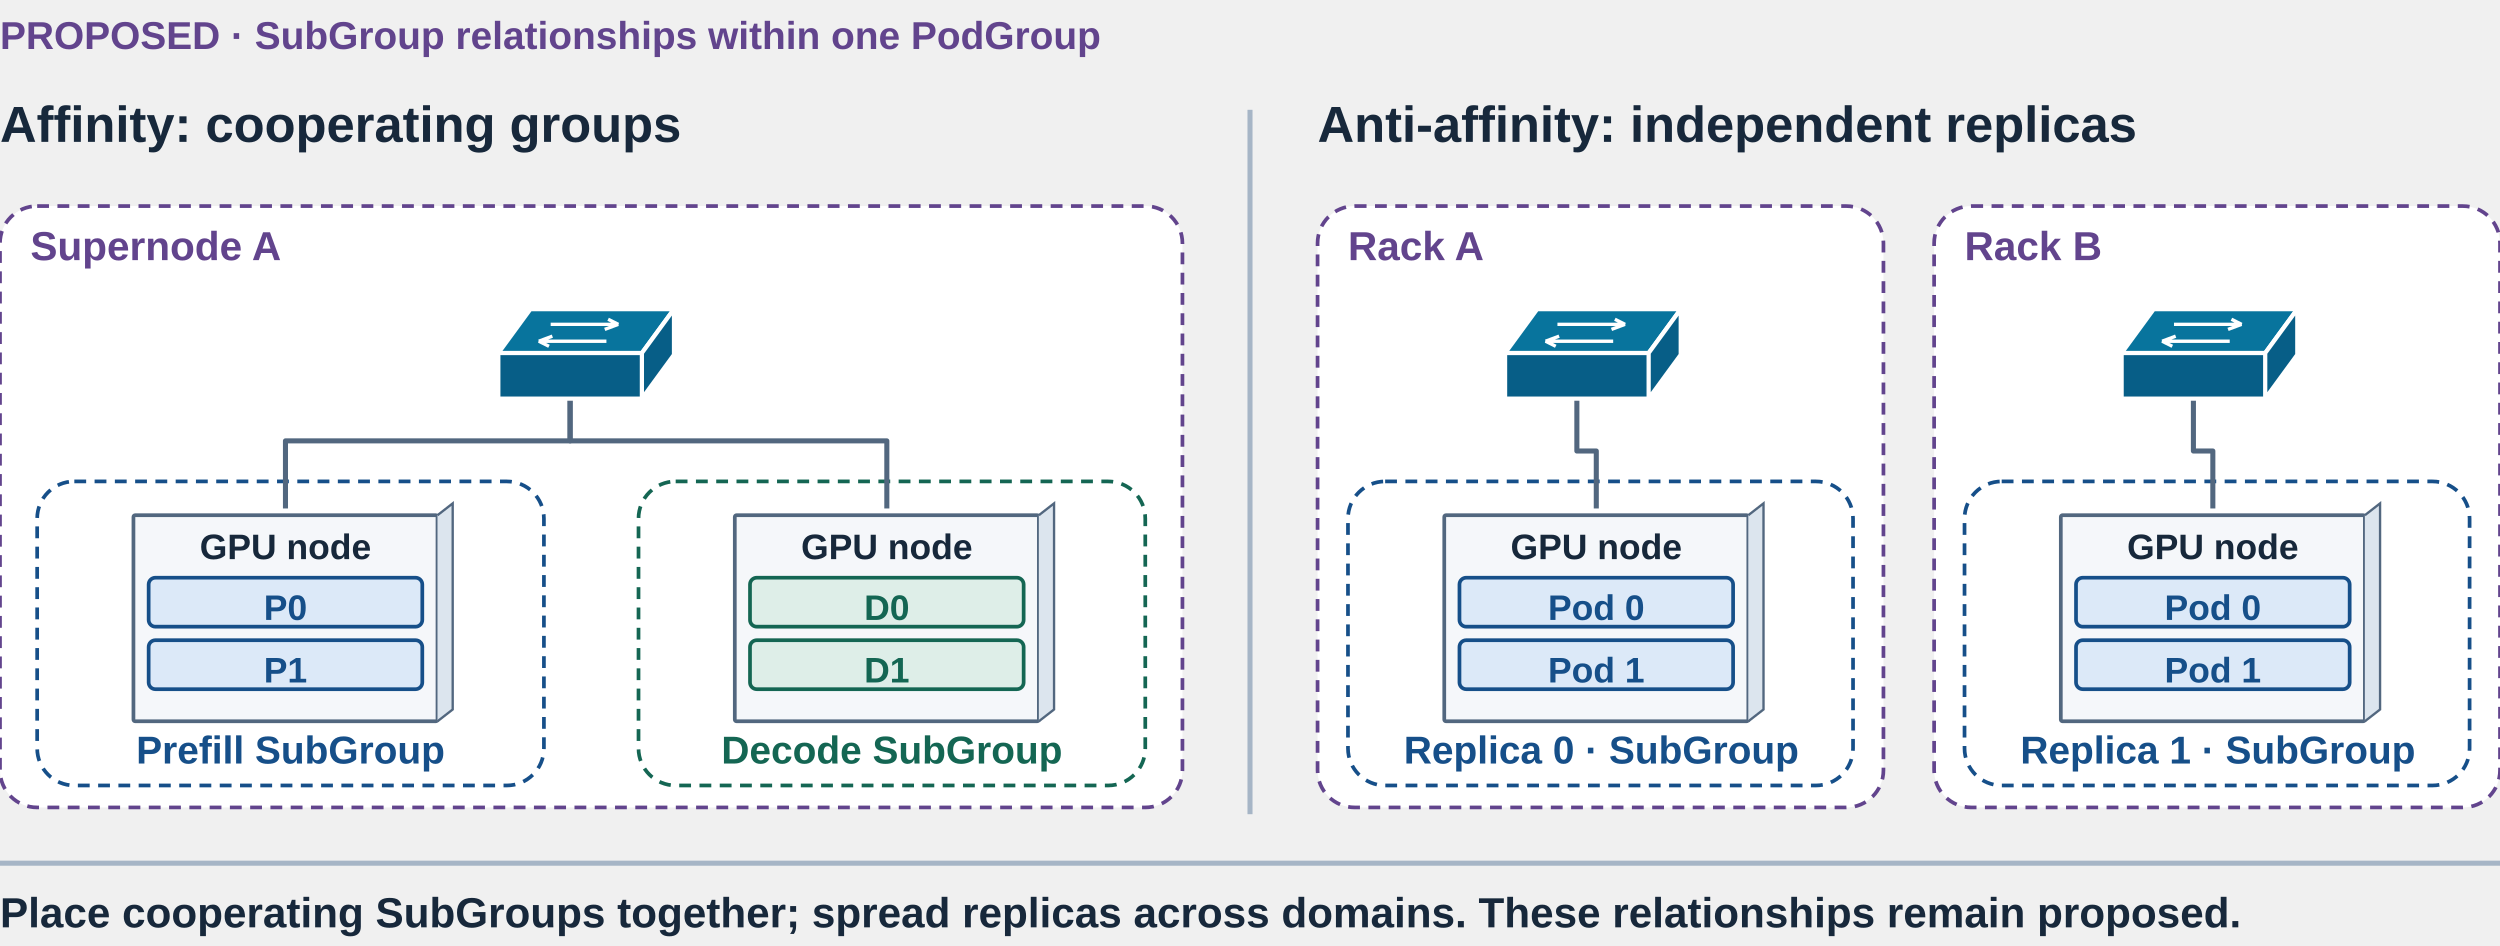
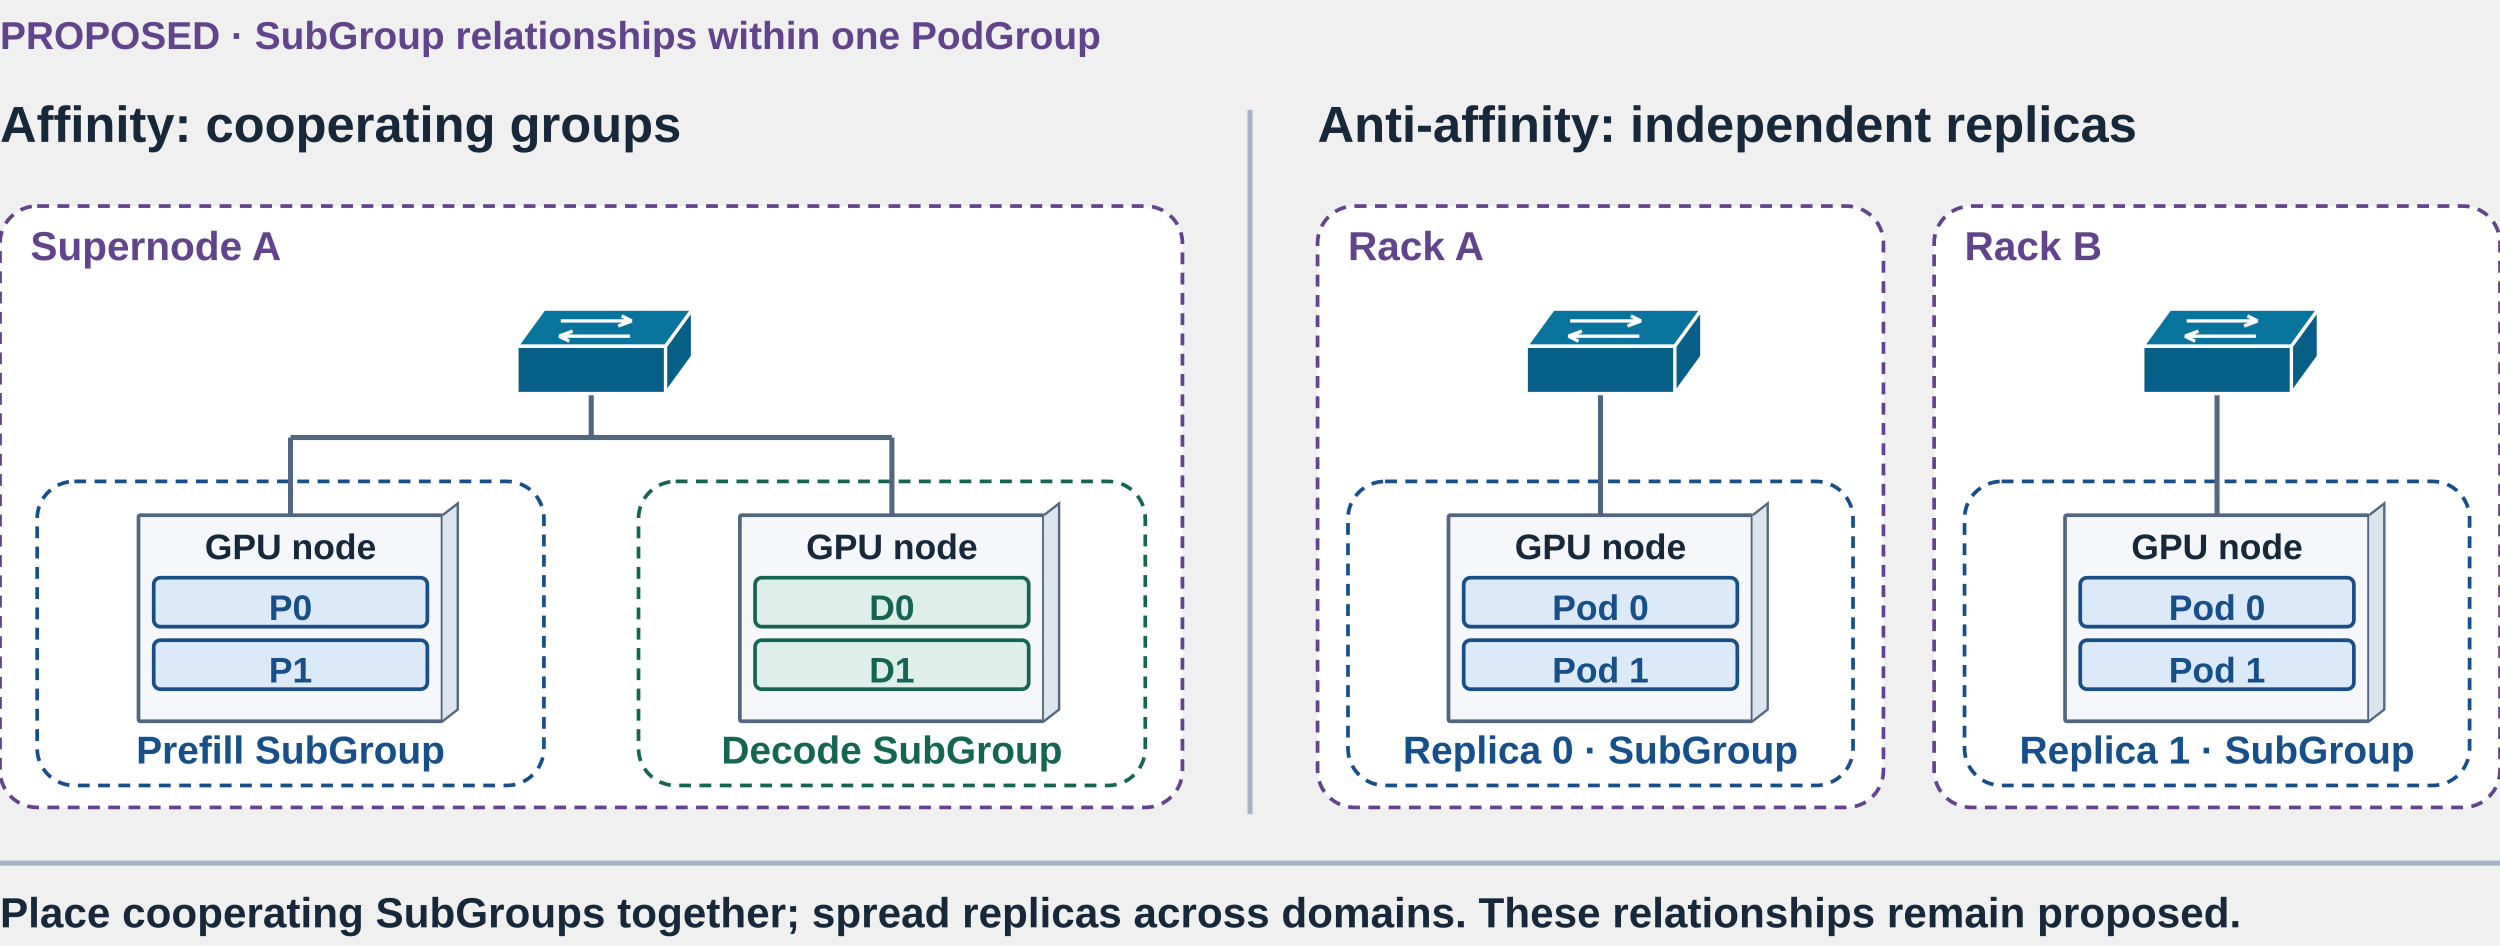
<svg xmlns="http://www.w3.org/2000/svg" width="1480" height="560" viewBox="0 0 1480 560">
  <defs>
-     <marker id="arrow-f2f5f9" viewBox="0 0 12 12" refX="12" refY="6" markerWidth="12" markerHeight="12" markerUnits="userSpaceOnUse" orient="auto">
-       <path d="M0 0 L12 6 L0 12 Z" fill="#f2f5f9" />
+     <marker id="arrow-146653" viewBox="0 0 12 12" refX="12" refY="6" markerWidth="12" markerHeight="12" markerUnits="userSpaceOnUse" orient="auto">
+       <path d="M0 0 L12 6 L0 12 Z" fill="#146653" />
+     </marker>
+     <marker id="arrow-164f89" viewBox="0 0 12 12" refX="12" refY="6" markerWidth="12" markerHeight="12" markerUnits="userSpaceOnUse" orient="auto">
+       <path d="M0 0 L12 6 L0 12 Z" fill="#164f89" />
+     </marker>
+     <marker id="arrow-17283b" viewBox="0 0 12 12" refX="12" refY="6" markerWidth="12" markerHeight="12" markerUnits="userSpaceOnUse" orient="auto">
+       <path d="M0 0 L12 6 L0 12 Z" fill="#17283b" />
+     </marker>
+     <marker id="arrow-414f60" viewBox="0 0 12 12" refX="12" refY="6" markerWidth="12" markerHeight="12" markerUnits="userSpaceOnUse" orient="auto">
+       <path d="M0 0 L12 6 L0 12 Z" fill="#414f60" />
+     </marker>
+     <marker id="arrow-52677f" viewBox="0 0 12 12" refX="12" refY="6" markerWidth="12" markerHeight="12" markerUnits="userSpaceOnUse" orient="auto">
+       <path d="M0 0 L12 6 L0 12 Z" fill="#52677f" />
    </marker>
    <marker id="arrow-62448d" viewBox="0 0 12 12" refX="12" refY="6" markerWidth="12" markerHeight="12" markerUnits="userSpaceOnUse" orient="auto">
      <path d="M0 0 L12 6 L0 12 Z" fill="#62448d" />
    </marker>
-     <marker id="arrow-ffffff" viewBox="0 0 12 12" refX="12" refY="6" markerWidth="12" markerHeight="12" markerUnits="userSpaceOnUse" orient="auto">
-       <path d="M0 0 L12 6 L0 12 Z" fill="#ffffff" />
+     <marker id="arrow-8b621c" viewBox="0 0 12 12" refX="12" refY="6" markerWidth="12" markerHeight="12" markerUnits="userSpaceOnUse" orient="auto">
+       <path d="M0 0 L12 6 L0 12 Z" fill="#8b621c" />
    </marker>
-     <marker id="arrow-414f60" viewBox="0 0 12 12" refX="12" refY="6" markerWidth="12" markerHeight="12" markerUnits="userSpaceOnUse" orient="auto">
-       <path d="M0 0 L12 6 L0 12 Z" fill="#414f60" />
+     <marker id="arrow-a6b5c6" viewBox="0 0 12 12" refX="12" refY="6" markerWidth="12" markerHeight="12" markerUnits="userSpaceOnUse" orient="auto">
+       <path d="M0 0 L12 6 L0 12 Z" fill="#a6b5c6" />
+     </marker>
+     <marker id="arrow-c14421" viewBox="0 0 12 12" refX="12" refY="6" markerWidth="12" markerHeight="12" markerUnits="userSpaceOnUse" orient="auto">
+       <path d="M0 0 L12 6 L0 12 Z" fill="#c14421" />
+     </marker>
+     <marker id="arrow-dce5ee" viewBox="0 0 12 12" refX="12" refY="6" markerWidth="12" markerHeight="12" markerUnits="userSpaceOnUse" orient="auto">
+       <path d="M0 0 L12 6 L0 12 Z" fill="#dce5ee" />
+     </marker>
+     <marker id="arrow-dce9f8" viewBox="0 0 12 12" refX="12" refY="6" markerWidth="12" markerHeight="12" markerUnits="userSpaceOnUse" orient="auto">
+       <path d="M0 0 L12 6 L0 12 Z" fill="#dce9f8" />
+     </marker>
+     <marker id="arrow-deeee8" viewBox="0 0 12 12" refX="12" refY="6" markerWidth="12" markerHeight="12" markerUnits="userSpaceOnUse" orient="auto">
+       <path d="M0 0 L12 6 L0 12 Z" fill="#deeee8" />
    </marker>
    <marker id="arrow-eae3f3" viewBox="0 0 12 12" refX="12" refY="6" markerWidth="12" markerHeight="12" markerUnits="userSpaceOnUse" orient="auto">
      <path d="M0 0 L12 6 L0 12 Z" fill="#eae3f3" />
    </marker>
-     <marker id="arrow-deeee8" viewBox="0 0 12 12" refX="12" refY="6" markerWidth="12" markerHeight="12" markerUnits="userSpaceOnUse" orient="auto">
-       <path d="M0 0 L12 6 L0 12 Z" fill="#deeee8" />
-     </marker>
-     <marker id="arrow-17283b" viewBox="0 0 12 12" refX="12" refY="6" markerWidth="12" markerHeight="12" markerUnits="userSpaceOnUse" orient="auto">
-       <path d="M0 0 L12 6 L0 12 Z" fill="#17283b" />
-     </marker>
-     <marker id="arrow-dce9f8" viewBox="0 0 12 12" refX="12" refY="6" markerWidth="12" markerHeight="12" markerUnits="userSpaceOnUse" orient="auto">
-       <path d="M0 0 L12 6 L0 12 Z" fill="#dce9f8" />
-     </marker>
-     <marker id="arrow-8b621c" viewBox="0 0 12 12" refX="12" refY="6" markerWidth="12" markerHeight="12" markerUnits="userSpaceOnUse" orient="auto">
-       <path d="M0 0 L12 6 L0 12 Z" fill="#8b621c" />
-     </marker>
-     <marker id="arrow-52677f" viewBox="0 0 12 12" refX="12" refY="6" markerWidth="12" markerHeight="12" markerUnits="userSpaceOnUse" orient="auto">
-       <path d="M0 0 L12 6 L0 12 Z" fill="#52677f" />
-     </marker>
-     <marker id="arrow-dce5ee" viewBox="0 0 12 12" refX="12" refY="6" markerWidth="12" markerHeight="12" markerUnits="userSpaceOnUse" orient="auto">
-       <path d="M0 0 L12 6 L0 12 Z" fill="#dce5ee" />
-     </marker>
-     <marker id="arrow-a6b5c6" viewBox="0 0 12 12" refX="12" refY="6" markerWidth="12" markerHeight="12" markerUnits="userSpaceOnUse" orient="auto">
-       <path d="M0 0 L12 6 L0 12 Z" fill="#a6b5c6" />
+     <marker id="arrow-f2f5f9" viewBox="0 0 12 12" refX="12" refY="6" markerWidth="12" markerHeight="12" markerUnits="userSpaceOnUse" orient="auto">
+       <path d="M0 0 L12 6 L0 12 Z" fill="#f2f5f9" />
    </marker>
    <marker id="arrow-fff5e2" viewBox="0 0 12 12" refX="12" refY="6" markerWidth="12" markerHeight="12" markerUnits="userSpaceOnUse" orient="auto">
      <path d="M0 0 L12 6 L0 12 Z" fill="#fff5e2" />
    </marker>
-     <marker id="arrow-164f89" viewBox="0 0 12 12" refX="12" refY="6" markerWidth="12" markerHeight="12" markerUnits="userSpaceOnUse" orient="auto">
-       <path d="M0 0 L12 6 L0 12 Z" fill="#164f89" />
-     </marker>
-     <marker id="arrow-c14421" viewBox="0 0 12 12" refX="12" refY="6" markerWidth="12" markerHeight="12" markerUnits="userSpaceOnUse" orient="auto">
-       <path d="M0 0 L12 6 L0 12 Z" fill="#c14421" />
-     </marker>
-     <marker id="arrow-146653" viewBox="0 0 12 12" refX="12" refY="6" markerWidth="12" markerHeight="12" markerUnits="userSpaceOnUse" orient="auto">
-       <path d="M0 0 L12 6 L0 12 Z" fill="#146653" />
+     <marker id="arrow-ffffff" viewBox="0 0 12 12" refX="12" refY="6" markerWidth="12" markerHeight="12" markerUnits="userSpaceOnUse" orient="auto">
+       <path d="M0 0 L12 6 L0 12 Z" fill="#ffffff" />
    </marker>
  </defs>
  <rect x="0" y="122" width="700" height="356" rx="22" fill="#ffffff" stroke="#62448d" stroke-width="2.2" stroke-dasharray="7 5" />
  <rect x="22" y="285" width="300" height="180" rx="22" fill="#ffffff" stroke="#164f89" stroke-width="2.2" stroke-dasharray="7 5" />
  <rect x="378" y="285" width="300" height="180" rx="22" fill="#ffffff" stroke="#146653" stroke-width="2.2" stroke-dasharray="7 5" />
  <rect x="780" y="122" width="335" height="356" rx="22" fill="#ffffff" stroke="#62448d" stroke-width="2.2" stroke-dasharray="7 5" />
  <rect x="798" y="285" width="299" height="180" rx="22" fill="#ffffff" stroke="#164f89" stroke-width="2.2" stroke-dasharray="7 5" />
  <rect x="1145" y="122" width="335" height="356" rx="22" fill="#ffffff" stroke="#62448d" stroke-width="2.2" stroke-dasharray="7 5" />
  <rect x="1163" y="285" width="299" height="180" rx="22" fill="#ffffff" stroke="#164f89" stroke-width="2.2" stroke-dasharray="7 5" />
  <path d="M740,65 L740,482" fill="none" stroke="#a6b5c6" stroke-width="3" stroke-linejoin="round" />
-   <path d="M337.5,236 L337.5,261 L169.0,261 L169.0,301" fill="none" stroke="#52677f" stroke-width="3" stroke-linejoin="round" />
-   <path d="M337.5,236 L337.5,261 L525.0,261 L525.0,301" fill="none" stroke="#52677f" stroke-width="3" stroke-linejoin="round" />
-   <path d="M933.5,236 L933.5,267 L945.0,267 L945.0,301" fill="none" stroke="#52677f" stroke-width="3" stroke-linejoin="round" />
-   <path d="M1298.5,236 L1298.5,267 L1310.0,267 L1310.0,301" fill="none" stroke="#52677f" stroke-width="3" stroke-linejoin="round" />
+   <path d="M350,233 L350,259" fill="none" stroke="#52677f" stroke-width="3" stroke-linejoin="round" />
+   <path d="M172.0,259 L528.0,259" fill="none" stroke="#52677f" stroke-width="3" stroke-linejoin="round" />
+   <path d="M172.0,259 L172.0,305" fill="none" stroke="#52677f" stroke-width="3" stroke-linejoin="round" />
+   <path d="M528.0,259 L528.0,305" fill="none" stroke="#52677f" stroke-width="3" stroke-linejoin="round" />
+   <path d="M947.5,233 L947.5,305" fill="none" stroke="#52677f" stroke-width="3" stroke-linejoin="round" />
+   <path d="M1312.5,233 L1312.5,305" fill="none" stroke="#52677f" stroke-width="3" stroke-linejoin="round" />
  <path d="M0,511 L1480,511" fill="none" stroke="#a6b5c6" stroke-width="3" stroke-linejoin="round" />
  <text x="0" y="29" font-family="Liberation Sans, Arial, sans-serif" font-size="23" font-weight="700" fill="#62448d" text-anchor="start">
    <tspan x="0" dy="0">PROPOSED · SubGroup relationships within one PodGroup</tspan>
  </text>
  <text x="0" y="84" font-family="Liberation Sans, Arial, sans-serif" font-size="30" font-weight="700" fill="#17283b" text-anchor="start">
    <tspan x="0" dy="0">Affinity: cooperating groups</tspan>
  </text>
  <text x="780" y="84" font-family="Liberation Sans, Arial, sans-serif" font-size="30" font-weight="700" fill="#17283b" text-anchor="start">
    <tspan x="780" dy="0">Anti-affinity: independent replicas</tspan>
  </text>
  <text x="18" y="154" font-family="Liberation Sans, Arial, sans-serif" font-size="24" font-weight="700" fill="#62448d" text-anchor="start">
    <tspan x="18" dy="0">Supernode A</tspan>
  </text>
-   <polygon points="295,209 314,183 399,183 380,209" fill="#08749d" stroke="white" stroke-width="2.5" />
-   <path d="M295,209 h85 v27 h-85 Z M380,209 l19,-26 v27 l-19,26 Z" fill="#075e87" stroke="white" stroke-width="2.5" />
-   <path d="M326,192 h40 l-6,-3 m6,3 l-8,3 M359,202 h-40 l6,3 m-6,-3 l8,-3" fill="none" stroke="white" stroke-width="2" />
+   <path d="M306,205 L322,183 H410 L394,205 Z" fill="#08749d" stroke="white" stroke-width="2" />
+   <path d="M306,205 H394 V233 H306 Z M394,205 l16,-22 v28 l-16,22 Z" fill="#075e87" stroke="white" stroke-width="2" />
+   <path d="M332,190 h42 l-6,-3 m6,3 l-8,3 M373,199 h-42 l6,3 m-6,-3 l8,-3" fill="none" stroke="white" stroke-width="2" />
  <text x="40" y="317" font-family="Liberation Sans, Arial, sans-serif" font-size="24" font-weight="700" fill="#164f89" text-anchor="start">
    <tspan x="40" dy="0" />
  </text>
-   <rect x="79" y="305" width="180" height="122" rx="1" fill="#f5f7fa" stroke="#52677f" stroke-width="2.2" />
-   <path d="M259,305 l9,-7 v122 l-9,7" fill="#dce5ee" stroke="#52677f" stroke-width="1.4" />
-   <text x="169.0" y="331" font-family="Liberation Sans, Arial, sans-serif" font-size="21" font-weight="700" fill="#17283b" text-anchor="middle">
-     <tspan x="169.0" dy="0">GPU node</tspan>
+   <rect x="82" y="305" width="180" height="122" rx="1" fill="#f5f7fa" stroke="#52677f" stroke-width="2.2" />
+   <path d="M262,305 l9,-7 v122 l-9,7" fill="#dce5ee" stroke="#52677f" stroke-width="1.4" />
+   <text x="172.0" y="331" font-family="Liberation Sans, Arial, sans-serif" font-size="21" font-weight="700" fill="#17283b" text-anchor="middle">
+     <tspan x="172.0" dy="0">GPU node</tspan>
  </text>
-   <rect x="88" y="342.0" width="162" height="29.0" rx="4" fill="#dce9f8" stroke="#164f89" stroke-width="2.2" />
-   <text x="169.0" y="367.0" font-family="Liberation Sans, Arial, sans-serif" font-size="21" font-weight="700" fill="#164f89" text-anchor="middle">
-     <tspan x="169.0" dy="0">P0</tspan>
+   <rect x="91" y="342.0" width="162" height="29.0" rx="4" fill="#dce9f8" stroke="#164f89" stroke-width="2.2" />
+   <text x="172.0" y="367.0" font-family="Liberation Sans, Arial, sans-serif" font-size="21" font-weight="700" fill="#164f89" text-anchor="middle">
+     <tspan x="172.0" dy="0">P0</tspan>
  </text>
-   <rect x="88" y="379.0" width="162" height="29.0" rx="4" fill="#dce9f8" stroke="#164f89" stroke-width="2.2" />
-   <text x="169.0" y="404.0" font-family="Liberation Sans, Arial, sans-serif" font-size="21" font-weight="700" fill="#164f89" text-anchor="middle">
-     <tspan x="169.0" dy="0">P1</tspan>
+   <rect x="91" y="379.0" width="162" height="29.0" rx="4" fill="#dce9f8" stroke="#164f89" stroke-width="2.2" />
+   <text x="172.0" y="404.0" font-family="Liberation Sans, Arial, sans-serif" font-size="21" font-weight="700" fill="#164f89" text-anchor="middle">
+     <tspan x="172.0" dy="0">P1</tspan>
  </text>
  <text x="172" y="452" font-family="Liberation Sans, Arial, sans-serif" font-size="23" font-weight="700" fill="#164f89" text-anchor="middle">
    <tspan x="172" dy="0">Prefill SubGroup</tspan>
  </text>
  <text x="396" y="317" font-family="Liberation Sans, Arial, sans-serif" font-size="24" font-weight="700" fill="#146653" text-anchor="start">
    <tspan x="396" dy="0" />
  </text>
-   <rect x="435" y="305" width="180" height="122" rx="1" fill="#f5f7fa" stroke="#52677f" stroke-width="2.2" />
-   <path d="M615,305 l9,-7 v122 l-9,7" fill="#dce5ee" stroke="#52677f" stroke-width="1.4" />
-   <text x="525.0" y="331" font-family="Liberation Sans, Arial, sans-serif" font-size="21" font-weight="700" fill="#17283b" text-anchor="middle">
-     <tspan x="525.0" dy="0">GPU node</tspan>
+   <rect x="438" y="305" width="180" height="122" rx="1" fill="#f5f7fa" stroke="#52677f" stroke-width="2.2" />
+   <path d="M618,305 l9,-7 v122 l-9,7" fill="#dce5ee" stroke="#52677f" stroke-width="1.4" />
+   <text x="528.0" y="331" font-family="Liberation Sans, Arial, sans-serif" font-size="21" font-weight="700" fill="#17283b" text-anchor="middle">
+     <tspan x="528.0" dy="0">GPU node</tspan>
  </text>
-   <rect x="444" y="342.0" width="162" height="29.0" rx="4" fill="#deeee8" stroke="#146653" stroke-width="2.2" />
-   <text x="525.0" y="367.0" font-family="Liberation Sans, Arial, sans-serif" font-size="21" font-weight="700" fill="#146653" text-anchor="middle">
-     <tspan x="525.0" dy="0">D0</tspan>
+   <rect x="447" y="342.0" width="162" height="29.0" rx="4" fill="#deeee8" stroke="#146653" stroke-width="2.2" />
+   <text x="528.0" y="367.0" font-family="Liberation Sans, Arial, sans-serif" font-size="21" font-weight="700" fill="#146653" text-anchor="middle">
+     <tspan x="528.0" dy="0">D0</tspan>
  </text>
-   <rect x="444" y="379.0" width="162" height="29.0" rx="4" fill="#deeee8" stroke="#146653" stroke-width="2.2" />
-   <text x="525.0" y="404.0" font-family="Liberation Sans, Arial, sans-serif" font-size="21" font-weight="700" fill="#146653" text-anchor="middle">
-     <tspan x="525.0" dy="0">D1</tspan>
+   <rect x="447" y="379.0" width="162" height="29.0" rx="4" fill="#deeee8" stroke="#146653" stroke-width="2.2" />
+   <text x="528.0" y="404.0" font-family="Liberation Sans, Arial, sans-serif" font-size="21" font-weight="700" fill="#146653" text-anchor="middle">
+     <tspan x="528.0" dy="0">D1</tspan>
  </text>
  <text x="528" y="452" font-family="Liberation Sans, Arial, sans-serif" font-size="23" font-weight="700" fill="#146653" text-anchor="middle">
    <tspan x="528" dy="0">Decode SubGroup</tspan>
  </text>
  <text x="798" y="154" font-family="Liberation Sans, Arial, sans-serif" font-size="24" font-weight="700" fill="#62448d" text-anchor="start">
    <tspan x="798" dy="0">Rack A</tspan>
  </text>
-   <polygon points="891,209 910,183 995,183 976,209" fill="#08749d" stroke="white" stroke-width="2.5" />
-   <path d="M891,209 h85 v27 h-85 Z M976,209 l19,-26 v27 l-19,26 Z" fill="#075e87" stroke="white" stroke-width="2.5" />
-   <path d="M922,192 h40 l-6,-3 m6,3 l-8,3 M955,202 h-40 l6,3 m-6,-3 l8,-3" fill="none" stroke="white" stroke-width="2" />
+   <path d="M903.5,205 L919.5,183 H1007.5 L991.5,205 Z" fill="#08749d" stroke="white" stroke-width="2" />
+   <path d="M903.5,205 H991.5 V233 H903.5 Z M991.5,205 l16,-22 v28 l-16,22 Z" fill="#075e87" stroke="white" stroke-width="2" />
+   <path d="M929.5,190 h42 l-6,-3 m6,3 l-8,3 M970.5,199 h-42 l6,3 m-6,-3 l8,-3" fill="none" stroke="white" stroke-width="2" />
  <text x="816" y="317" font-family="Liberation Sans, Arial, sans-serif" font-size="24" font-weight="700" fill="#164f89" text-anchor="start">
    <tspan x="816" dy="0" />
  </text>
-   <rect x="855" y="305" width="180" height="122" rx="1" fill="#f5f7fa" stroke="#52677f" stroke-width="2.2" />
-   <path d="M1035,305 l9,-7 v122 l-9,7" fill="#dce5ee" stroke="#52677f" stroke-width="1.4" />
-   <text x="945.0" y="331" font-family="Liberation Sans, Arial, sans-serif" font-size="21" font-weight="700" fill="#17283b" text-anchor="middle">
-     <tspan x="945.0" dy="0">GPU node</tspan>
+   <rect x="857.5" y="305" width="180" height="122" rx="1" fill="#f5f7fa" stroke="#52677f" stroke-width="2.2" />
+   <path d="M1037.5,305 l9,-7 v122 l-9,7" fill="#dce5ee" stroke="#52677f" stroke-width="1.4" />
+   <text x="947.5" y="331" font-family="Liberation Sans, Arial, sans-serif" font-size="21" font-weight="700" fill="#17283b" text-anchor="middle">
+     <tspan x="947.5" dy="0">GPU node</tspan>
  </text>
-   <rect x="864" y="342.0" width="162" height="29.0" rx="4" fill="#dce9f8" stroke="#164f89" stroke-width="2.2" />
-   <text x="945.0" y="367.0" font-family="Liberation Sans, Arial, sans-serif" font-size="21" font-weight="700" fill="#164f89" text-anchor="middle">
-     <tspan x="945.0" dy="0">Pod 0</tspan>
+   <rect x="866.5" y="342.0" width="162" height="29.0" rx="4" fill="#dce9f8" stroke="#164f89" stroke-width="2.2" />
+   <text x="947.5" y="367.0" font-family="Liberation Sans, Arial, sans-serif" font-size="21" font-weight="700" fill="#164f89" text-anchor="middle">
+     <tspan x="947.5" dy="0">Pod 0</tspan>
  </text>
-   <rect x="864" y="379.0" width="162" height="29.0" rx="4" fill="#dce9f8" stroke="#164f89" stroke-width="2.2" />
-   <text x="945.0" y="404.0" font-family="Liberation Sans, Arial, sans-serif" font-size="21" font-weight="700" fill="#164f89" text-anchor="middle">
-     <tspan x="945.0" dy="0">Pod 1</tspan>
+   <rect x="866.5" y="379.0" width="162" height="29.0" rx="4" fill="#dce9f8" stroke="#164f89" stroke-width="2.2" />
+   <text x="947.5" y="404.0" font-family="Liberation Sans, Arial, sans-serif" font-size="21" font-weight="700" fill="#164f89" text-anchor="middle">
+     <tspan x="947.5" dy="0">Pod 1</tspan>
  </text>
-   <text x="948" y="452" font-family="Liberation Sans, Arial, sans-serif" font-size="23" font-weight="700" fill="#164f89" text-anchor="middle">
-     <tspan x="948" dy="0">Replica 0 · SubGroup</tspan>
+   <text x="947.5" y="452" font-family="Liberation Sans, Arial, sans-serif" font-size="23" font-weight="700" fill="#164f89" text-anchor="middle">
+     <tspan x="947.5" dy="0">Replica 0 · SubGroup</tspan>
  </text>
  <text x="1163" y="154" font-family="Liberation Sans, Arial, sans-serif" font-size="24" font-weight="700" fill="#62448d" text-anchor="start">
    <tspan x="1163" dy="0">Rack B</tspan>
  </text>
-   <polygon points="1256,209 1275,183 1360,183 1341,209" fill="#08749d" stroke="white" stroke-width="2.5" />
-   <path d="M1256,209 h85 v27 h-85 Z M1341,209 l19,-26 v27 l-19,26 Z" fill="#075e87" stroke="white" stroke-width="2.5" />
-   <path d="M1287,192 h40 l-6,-3 m6,3 l-8,3 M1320,202 h-40 l6,3 m-6,-3 l8,-3" fill="none" stroke="white" stroke-width="2" />
+   <path d="M1268.5,205 L1284.5,183 H1372.5 L1356.5,205 Z" fill="#08749d" stroke="white" stroke-width="2" />
+   <path d="M1268.5,205 H1356.5 V233 H1268.5 Z M1356.5,205 l16,-22 v28 l-16,22 Z" fill="#075e87" stroke="white" stroke-width="2" />
+   <path d="M1294.5,190 h42 l-6,-3 m6,3 l-8,3 M1335.5,199 h-42 l6,3 m-6,-3 l8,-3" fill="none" stroke="white" stroke-width="2" />
  <text x="1181" y="317" font-family="Liberation Sans, Arial, sans-serif" font-size="24" font-weight="700" fill="#164f89" text-anchor="start">
    <tspan x="1181" dy="0" />
  </text>
-   <rect x="1220" y="305" width="180" height="122" rx="1" fill="#f5f7fa" stroke="#52677f" stroke-width="2.2" />
-   <path d="M1400,305 l9,-7 v122 l-9,7" fill="#dce5ee" stroke="#52677f" stroke-width="1.4" />
-   <text x="1310.0" y="331" font-family="Liberation Sans, Arial, sans-serif" font-size="21" font-weight="700" fill="#17283b" text-anchor="middle">
-     <tspan x="1310.0" dy="0">GPU node</tspan>
+   <rect x="1222.5" y="305" width="180" height="122" rx="1" fill="#f5f7fa" stroke="#52677f" stroke-width="2.2" />
+   <path d="M1402.5,305 l9,-7 v122 l-9,7" fill="#dce5ee" stroke="#52677f" stroke-width="1.4" />
+   <text x="1312.5" y="331" font-family="Liberation Sans, Arial, sans-serif" font-size="21" font-weight="700" fill="#17283b" text-anchor="middle">
+     <tspan x="1312.5" dy="0">GPU node</tspan>
  </text>
-   <rect x="1229" y="342.0" width="162" height="29.0" rx="4" fill="#dce9f8" stroke="#164f89" stroke-width="2.2" />
-   <text x="1310.0" y="367.0" font-family="Liberation Sans, Arial, sans-serif" font-size="21" font-weight="700" fill="#164f89" text-anchor="middle">
-     <tspan x="1310.0" dy="0">Pod 0</tspan>
+   <rect x="1231.5" y="342.0" width="162" height="29.0" rx="4" fill="#dce9f8" stroke="#164f89" stroke-width="2.2" />
+   <text x="1312.5" y="367.0" font-family="Liberation Sans, Arial, sans-serif" font-size="21" font-weight="700" fill="#164f89" text-anchor="middle">
+     <tspan x="1312.5" dy="0">Pod 0</tspan>
  </text>
-   <rect x="1229" y="379.0" width="162" height="29.0" rx="4" fill="#dce9f8" stroke="#164f89" stroke-width="2.2" />
-   <text x="1310.0" y="404.0" font-family="Liberation Sans, Arial, sans-serif" font-size="21" font-weight="700" fill="#164f89" text-anchor="middle">
-     <tspan x="1310.0" dy="0">Pod 1</tspan>
+   <rect x="1231.5" y="379.0" width="162" height="29.0" rx="4" fill="#dce9f8" stroke="#164f89" stroke-width="2.2" />
+   <text x="1312.5" y="404.0" font-family="Liberation Sans, Arial, sans-serif" font-size="21" font-weight="700" fill="#164f89" text-anchor="middle">
+     <tspan x="1312.5" dy="0">Pod 1</tspan>
  </text>
-   <text x="1313" y="452" font-family="Liberation Sans, Arial, sans-serif" font-size="23" font-weight="700" fill="#164f89" text-anchor="middle">
-     <tspan x="1313" dy="0">Replica 1 · SubGroup</tspan>
+   <text x="1312.5" y="452" font-family="Liberation Sans, Arial, sans-serif" font-size="23" font-weight="700" fill="#164f89" text-anchor="middle">
+     <tspan x="1312.5" dy="0">Replica 1 · SubGroup</tspan>
  </text>
  <text x="0" y="549" font-family="Liberation Sans, Arial, sans-serif" font-size="25" font-weight="700" fill="#17283b" text-anchor="start">
    <tspan x="0" dy="0">Place cooperating SubGroups together; spread replicas across domains. These relationships remain proposed.</tspan>
  </text>
</svg>
